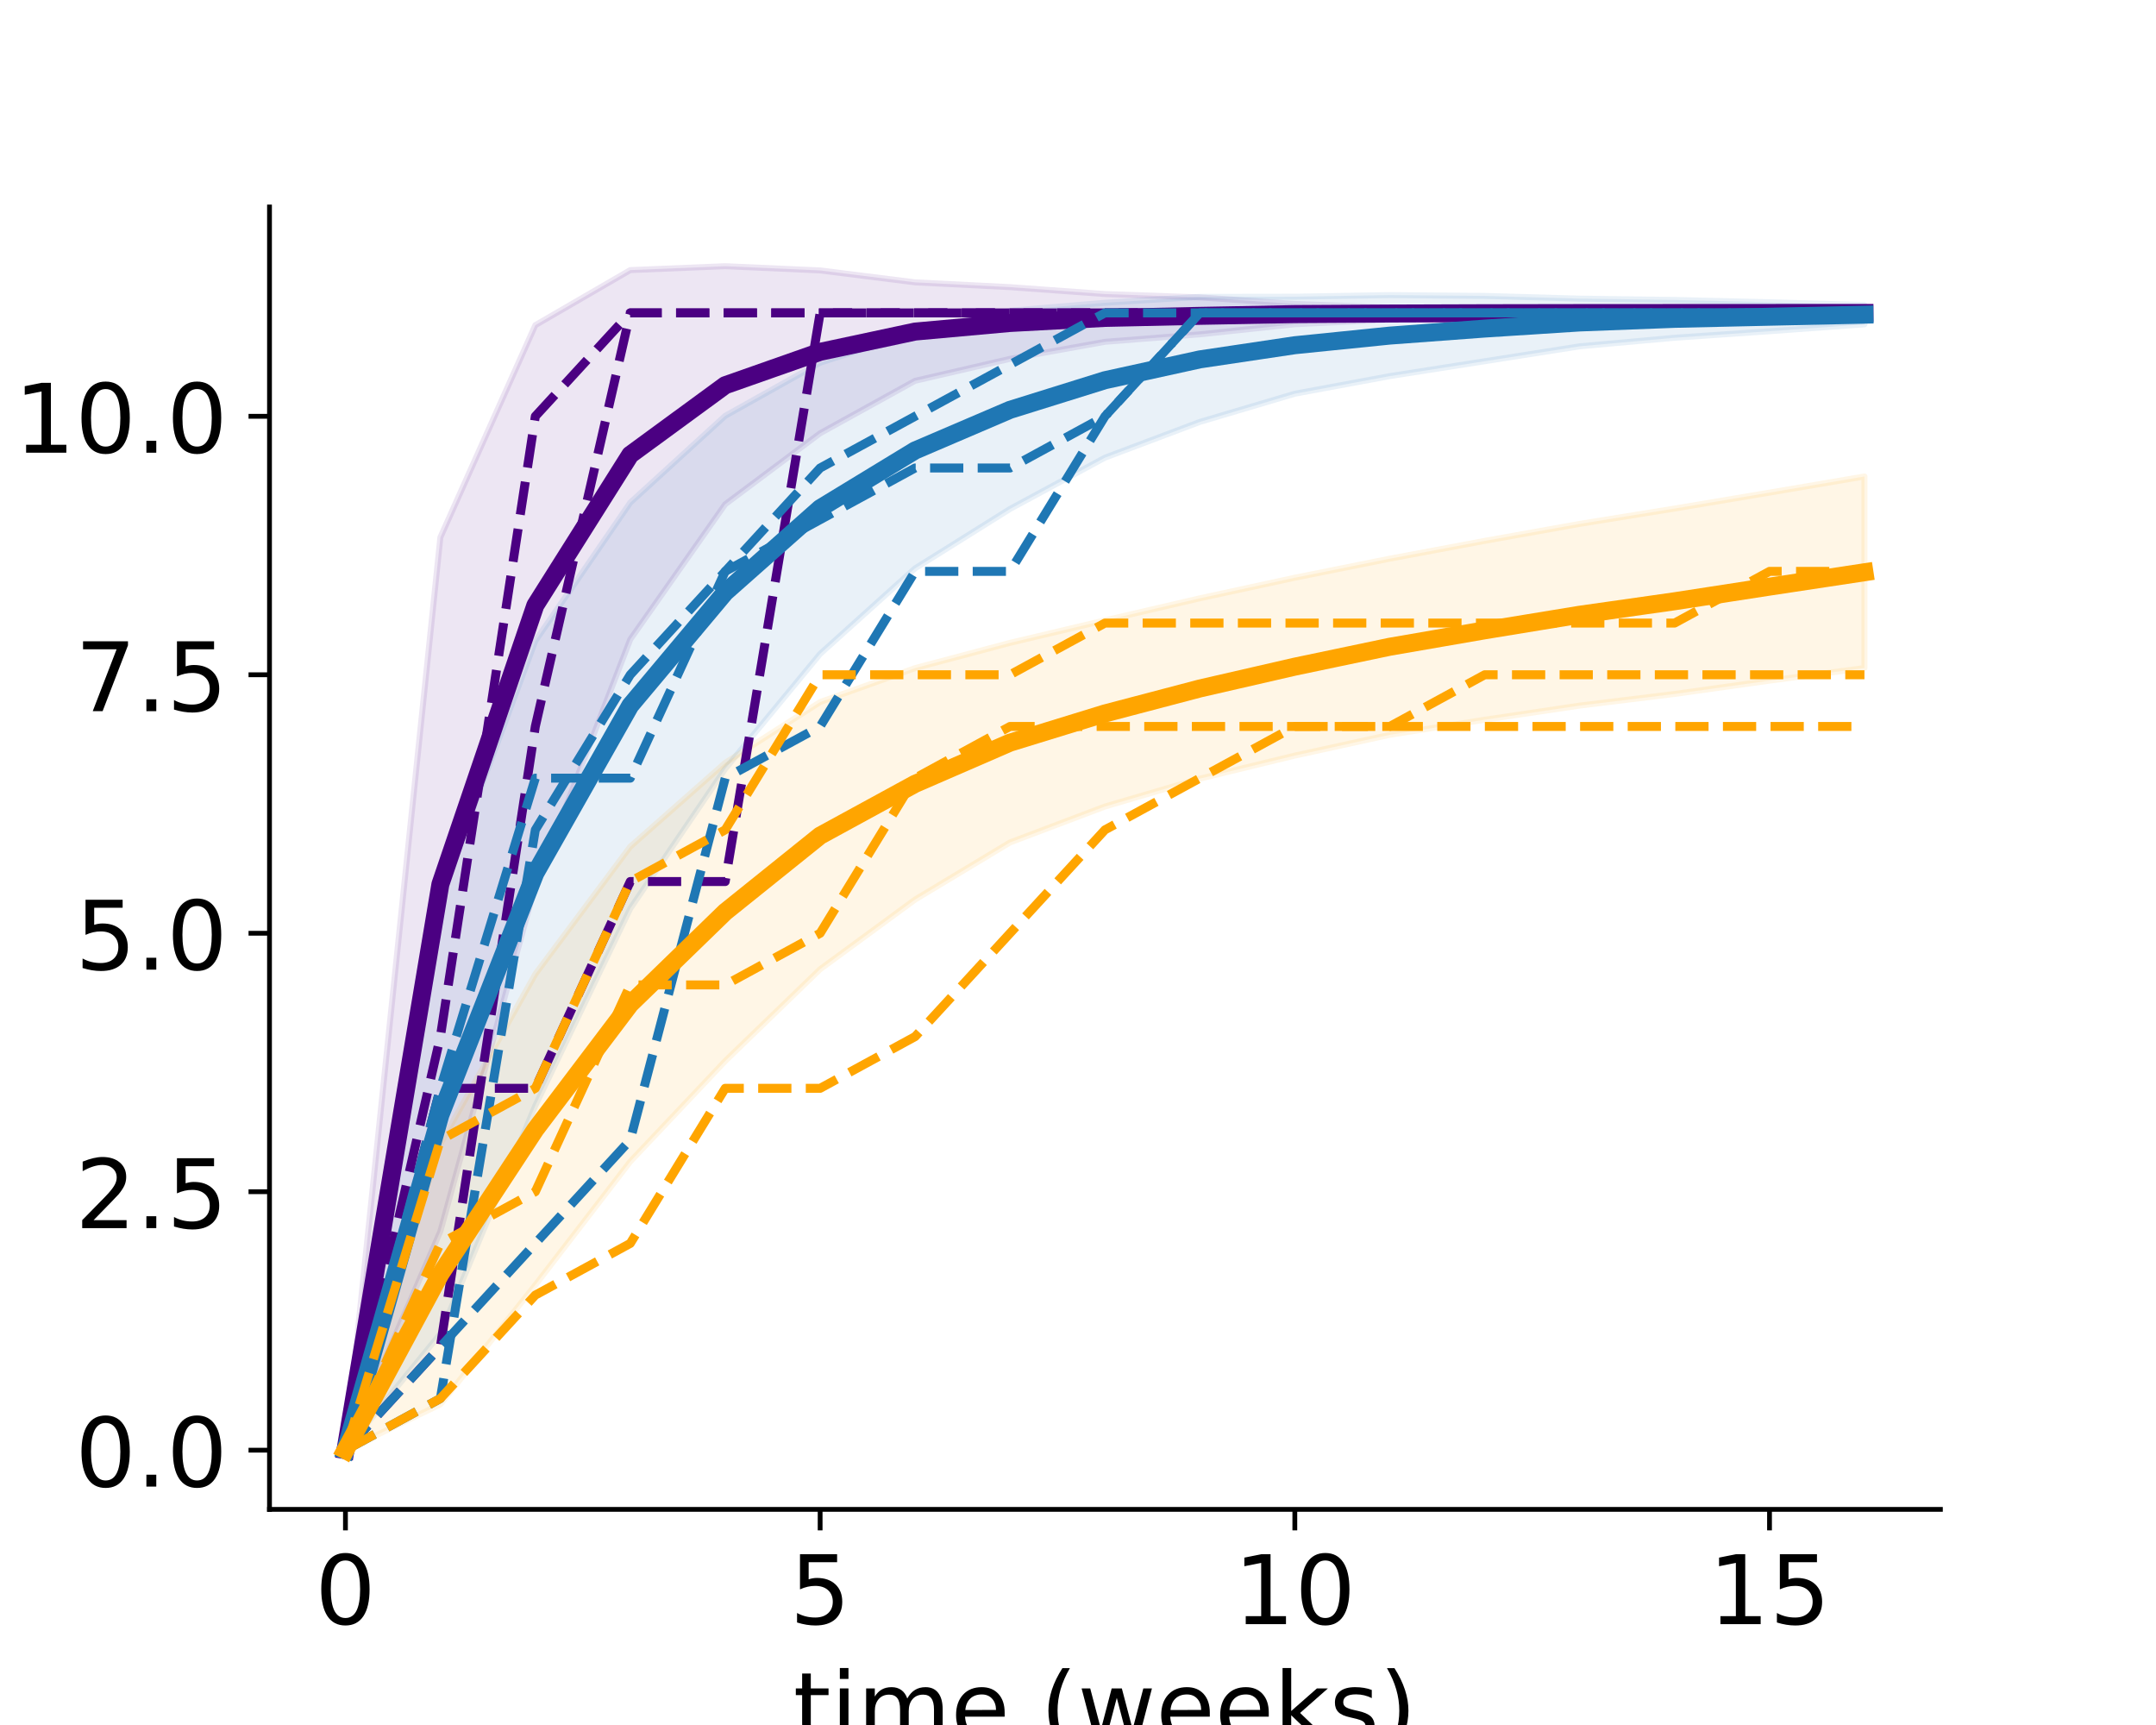
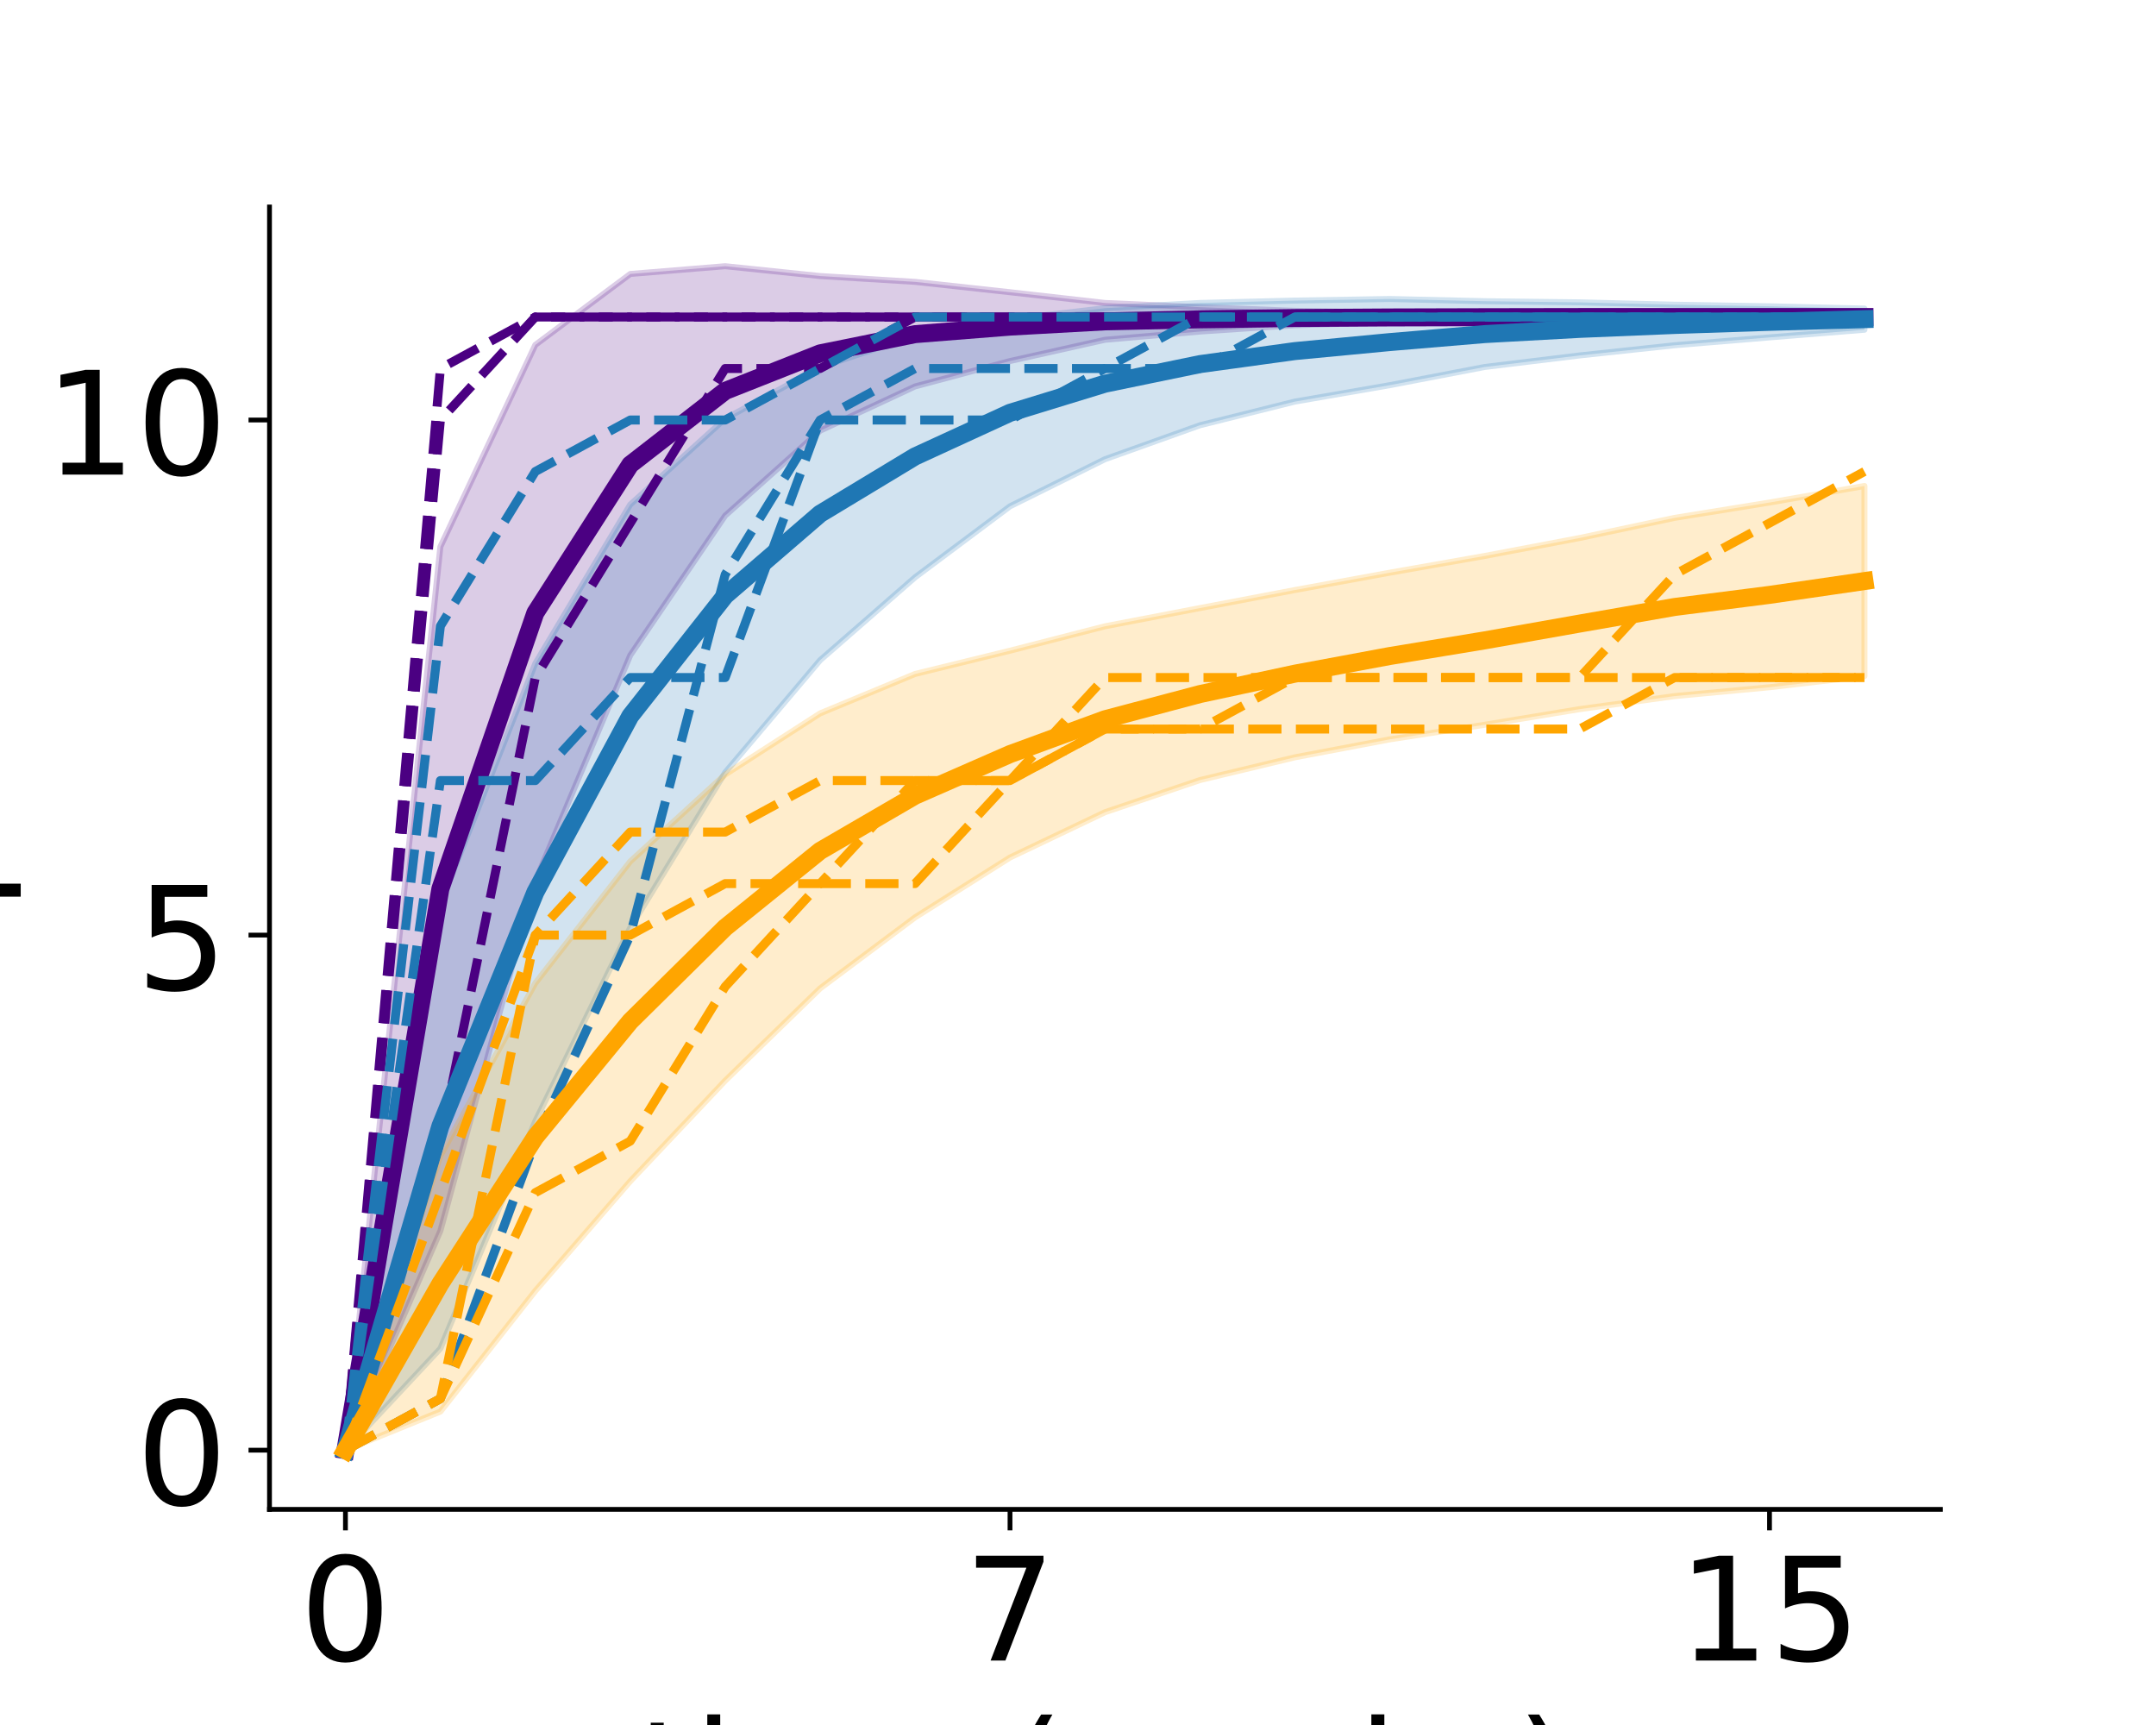
<svg xmlns="http://www.w3.org/2000/svg" xmlns:xlink="http://www.w3.org/1999/xlink" width="360pt" height="288pt" viewBox="0 0 360 288" version="1.1">
  <defs>
    <style type="text/css">*{stroke-linejoin: round; stroke-linecap: butt}</style>
  </defs>
  <g id="figure_1">
    <g id="patch_1">
      <path d="M 0 288  L 360 288  L 360 0  L 0 0  z " style="fill: #ffffff" />
    </g>
    <g id="axes_1">
      <g id="patch_2">
        <path d="M 45 252  L 324 252  L 324 34.56  L 45 34.56  z " style="fill: #ffffff" />
      </g>
      <g id="PolyCollection_1">
        <defs>
-           <path id="m2891d5fcf0" d="M 57.682 -45.884  L 57.682 -45.884  L 73.534 -82.431  L 89.386 -140.144  L 105.239 -181.245  L 121.091 -203.811  L 136.943 -215.668  L 152.795 -224.424  L 168.648 -228.089  L 184.5 -230.932  L 200.352 -232.181  L 216.205 -233.867  L 232.057 -234.639  L 247.909 -235.04  L 263.761 -235.26  L 279.614 -235.355  L 295.466 -235.477  L 311.318 -235.758  L 311.318 -235.758  L 311.318 -235.758  L 295.466 -236.022  L 279.614 -236.126  L 263.761 -236.204  L 247.909 -236.373  L 232.057 -236.67  L 216.205 -237.252  L 200.352 -238.351  L 184.5 -238.91  L 168.648 -240.061  L 152.795 -240.86  L 136.943 -242.851  L 121.091 -243.556  L 105.239 -242.906  L 89.386 -233.708  L 73.534 -198.296  L 57.682 -45.884  z " style="stroke: #4b0082; stroke-opacity: 0.1" />
+           <path id="m9c4b8fff93" d="M 57.682 -45.884  L 57.682 -45.884  L 73.534 -82.498  L 89.386 -140.908  L 105.239 -178.599  L 121.091 -201.915  L 136.943 -216.095  L 152.795 -223.484  L 168.648 -227.725  L 184.5 -231.271  L 200.352 -232.648  L 216.205 -233.7  L 232.057 -234.187  L 247.909 -234.499  L 263.761 -234.796  L 279.614 -234.796  L 295.466 -235.076  L 311.318 -235.076  L 311.318 -235.076  L 311.318 -235.076  L 295.466 -235.076  L 279.614 -235.339  L 263.761 -235.339  L 247.909 -235.585  L 232.057 -235.811  L 216.205 -236.108  L 200.352 -236.714  L 184.5 -237.419  L 168.648 -239.211  L 152.795 -240.941  L 136.943 -241.914  L 121.091 -243.556  L 105.239 -242.26  L 89.386 -230.417  L 73.534 -196.724  L 57.682 -45.884  z " style="stroke: #4b0082; stroke-opacity: 0.2" />
        </defs>
-         <g clip-path="url(#pfd700fbb44)">
-           <use xlink:href="#m2891d5fcf0" x="0" y="288" style="fill: #4b0082; fill-opacity: 0.1; stroke: #4b0082; stroke-opacity: 0.1" />
+         <g clip-path="url(#p3ec10506b5)">
+           <use xlink:href="#m9c4b8fff93" x="0" y="288" style="fill: #4b0082; fill-opacity: 0.2; stroke: #4b0082; stroke-opacity: 0.2" />
        </g>
      </g>
      <g id="PolyCollection_2">
        <defs>
-           <path id="m0c1b9739e6" d="M 57.682 -45.884  L 57.682 -45.884  L 73.534 -65.341  L 89.386 -103.411  L 105.239 -136.31  L 121.091 -159.631  L 136.943 -178.835  L 152.795 -193.107  L 168.648 -203.029  L 184.5 -211.59  L 200.352 -217.561  L 216.205 -222.266  L 232.057 -225.205  L 247.909 -227.69  L 263.761 -230.18  L 279.614 -231.609  L 295.466 -232.701  L 311.318 -233.854  L 311.318 -237.076  L 311.318 -237.076  L 295.466 -237.538  L 279.614 -237.922  L 263.761 -238.142  L 247.909 -238.596  L 232.057 -238.734  L 216.205 -238.462  L 200.352 -238.438  L 184.5 -237.452  L 168.648 -236.122  L 152.795 -232.477  L 136.943 -227.45  L 121.091 -218.571  L 105.239 -204.089  L 89.386 -180.992  L 73.534 -138.366  L 57.682 -45.884  z " style="stroke: #1f77b4; stroke-opacity: 0.1" />
+           <path id="m8f8561c07d" d="M 57.682 -45.884  L 57.682 -45.884  L 73.534 -62.858  L 89.386 -100.818  L 105.239 -133.128  L 121.091 -159.036  L 136.943 -177.781  L 152.795 -191.616  L 168.648 -203.472  L 184.5 -211.33  L 200.352 -216.997  L 216.205 -220.95  L 232.057 -223.694  L 247.909 -226.73  L 263.761 -228.657  L 279.614 -230.358  L 295.466 -231.671  L 311.318 -232.948  L 311.318 -236.482  L 311.318 -236.482  L 295.466 -236.864  L 279.614 -237.129  L 263.761 -237.522  L 247.909 -237.713  L 232.057 -238.082  L 216.205 -237.817  L 200.352 -237.418  L 184.5 -236.549  L 168.648 -234.69  L 152.795 -231.978  L 136.943 -226.67  L 121.091 -218.102  L 105.239 -203.764  L 89.386 -177.235  L 73.534 -137.111  L 57.682 -45.884  z " style="stroke: #1f77b4; stroke-opacity: 0.2" />
        </defs>
-         <g clip-path="url(#pfd700fbb44)">
-           <use xlink:href="#m0c1b9739e6" x="0" y="288" style="fill: #1f77b4; fill-opacity: 0.1; stroke: #1f77b4; stroke-opacity: 0.1" />
+         <g clip-path="url(#p3ec10506b5)">
+           <use xlink:href="#m8f8561c07d" x="0" y="288" style="fill: #1f77b4; fill-opacity: 0.2; stroke: #1f77b4; stroke-opacity: 0.2" />
        </g>
      </g>
      <g id="PolyCollection_3">
        <defs>
-           <path id="mef45b7dbfb" d="M 57.682 -45.884  L 57.682 -45.884  L 73.534 -53.541  L 89.386 -73.457  L 105.239 -94.07  L 121.091 -110.854  L 136.943 -126.183  L 152.795 -137.811  L 168.648 -147.349  L 184.5 -153.347  L 200.352 -158.001  L 216.205 -161.849  L 232.057 -165.318  L 247.909 -167.836  L 263.761 -170.195  L 279.614 -172.139  L 295.466 -174.361  L 311.318 -176.468  L 311.318 -208.449  L 311.318 -208.449  L 295.466 -205.756  L 279.614 -203.094  L 263.761 -200.533  L 247.909 -197.696  L 232.057 -194.724  L 216.205 -191.548  L 200.352 -188.111  L 184.5 -184.429  L 168.648 -180.673  L 152.795 -176.454  L 136.943 -170.787  L 121.091 -160.638  L 105.239 -146.645  L 89.386 -125.365  L 73.534 -97.001  L 57.682 -45.884  z " style="stroke: #ffa500; stroke-opacity: 0.1" />
+           <path id="m63b02aa619" d="M 57.682 -45.884  L 57.682 -45.884  L 73.534 -52.33  L 89.386 -72.48  L 105.239 -90.793  L 121.091 -107.578  L 136.943 -122.985  L 152.795 -134.843  L 168.648 -144.836  L 184.5 -152.391  L 200.352 -157.759  L 216.205 -161.558  L 232.057 -164.561  L 247.909 -166.997  L 263.761 -169.605  L 279.614 -171.782  L 295.466 -173.261  L 311.318 -175.108  L 311.318 -206.863  L 311.318 -206.863  L 295.466 -204.1  L 279.614 -201.538  L 263.761 -198.177  L 247.909 -195.178  L 232.057 -192.386  L 216.205 -189.489  L 200.352 -186.477  L 184.5 -183.435  L 168.648 -179.363  L 152.795 -175.476  L 136.943 -168.897  L 121.091 -158.694  L 105.239 -144.176  L 89.386 -123.859  L 73.534 -95.025  L 57.682 -45.884  z " style="stroke: #ffa500; stroke-opacity: 0.2" />
        </defs>
-         <g clip-path="url(#pfd700fbb44)">
-           <use xlink:href="#mef45b7dbfb" x="0" y="288" style="fill: #ffa500; fill-opacity: 0.1; stroke: #ffa500; stroke-opacity: 0.1" />
+         <g clip-path="url(#p3ec10506b5)">
+           <use xlink:href="#m63b02aa619" x="0" y="288" style="fill: #ffa500; fill-opacity: 0.2; stroke: #ffa500; stroke-opacity: 0.2" />
        </g>
      </g>
      <g id="matplotlib.axis_1">
        <g id="xtick_1">
          <g id="line2d_1">
            <defs>
-               <path id="m703c827e47" d="M 0 0  L 0 3.5  " style="stroke: #000000; stroke-width: 0.8" />
-             </defs>
-             <g>
-               <use xlink:href="#m703c827e47" x="57.682" y="252" style="stroke: #000000; stroke-width: 0.8" />
+               <path id="ma585032028" d="M 0 0  L 0 3.5  " style="stroke: #000000; stroke-width: 0.8" />
+             </defs>
+             <g>
+               <use xlink:href="#ma585032028" x="57.682" y="252" style="stroke: #000000; stroke-width: 0.8" />
            </g>
          </g>
          <g id="text_1">
-             <g transform="translate(52.59182 271.1575) scale(0.16 -0.16)">
+             <g transform="translate(50.04682 277.2362) scale(0.24 -0.24)">
              <defs>
                <path id="DejaVuSans-30" d="M 2034 4250  Q 1547 4250 1301 3770  Q 1056 3291 1056 2328  Q 1056 1369 1301 889  Q 1547 409 2034 409  Q 2525 409 2770 889  Q 3016 1369 3016 2328  Q 3016 3291 2770 3770  Q 2525 4250 2034 4250  z M 2034 4750  Q 2819 4750 3233 4129  Q 3647 3509 3647 2328  Q 3647 1150 3233 529  Q 2819 -91 2034 -91  Q 1250 -91 836 529  Q 422 1150 422 2328  Q 422 3509 836 4129  Q 1250 4750 2034 4750  z " transform="scale(0.015625)" />
              </defs>
              <use xlink:href="#DejaVuSans-30" />
            </g>
          </g>
        </g>
        <g id="xtick_2">
          <g id="line2d_2">
            <g>
-               <use xlink:href="#m703c827e47" x="136.943" y="252" style="stroke: #000000; stroke-width: 0.8" />
+               <use xlink:href="#ma585032028" x="168.648" y="252" style="stroke: #000000; stroke-width: 0.8" />
            </g>
          </g>
          <g id="text_2">
-             <g transform="translate(131.8532 271.1575) scale(0.16 -0.16)">
+             <g transform="translate(161.0127 277.2362) scale(0.24 -0.24)">
              <defs>
+                 <path id="DejaVuSans-37" d="M 525 4666  L 3525 4666  L 3525 4397  L 1831 0  L 1172 0  L 2766 4134  L 525 4134  L 525 4666  z " transform="scale(0.015625)" />
+               </defs>
+               <use xlink:href="#DejaVuSans-37" />
+             </g>
+           </g>
+         </g>
+         <g id="xtick_3">
+           <g id="line2d_3">
+             <g>
+               <use xlink:href="#ma585032028" x="295.466" y="252" style="stroke: #000000; stroke-width: 0.8" />
+             </g>
+           </g>
+           <g id="text_3">
+             <g transform="translate(280.1959 277.2362) scale(0.24 -0.24)">
+               <defs>
+                 <path id="DejaVuSans-31" d="M 794 531  L 1825 531  L 1825 4091  L 703 3866  L 703 4441  L 1819 4666  L 2450 4666  L 2450 531  L 3481 531  L 3481 0  L 794 0  L 794 531  z " transform="scale(0.015625)" />
                <path id="DejaVuSans-35" d="M 691 4666  L 3169 4666  L 3169 4134  L 1269 4134  L 1269 2991  Q 1406 3038 1543 3061  Q 1681 3084 1819 3084  Q 2600 3084 3056 2656  Q 3513 2228 3513 1497  Q 3513 744 3044 326  Q 2575 -91 1722 -91  Q 1428 -91 1123 -41  Q 819 9 494 109  L 494 744  Q 775 591 1075 516  Q 1375 441 1709 441  Q 2250 441 2565 725  Q 2881 1009 2881 1497  Q 2881 1984 2565 2268  Q 2250 2553 1709 2553  Q 1456 2553 1204 2497  Q 953 2441 691 2322  L 691 4666  z " transform="scale(0.015625)" />
              </defs>
-               <use xlink:href="#DejaVuSans-35" />
-             </g>
-           </g>
-         </g>
-         <g id="xtick_3">
-           <g id="line2d_3">
-             <g>
-               <use xlink:href="#m703c827e47" x="216.205" y="252" style="stroke: #000000; stroke-width: 0.8" />
-             </g>
-           </g>
-           <g id="text_3">
-             <g transform="translate(206.0245 271.1575) scale(0.16 -0.16)">
-               <defs>
-                 <path id="DejaVuSans-31" d="M 794 531  L 1825 531  L 1825 4091  L 703 3866  L 703 4441  L 1819 4666  L 2450 4666  L 2450 531  L 3481 531  L 3481 0  L 794 0  L 794 531  z " transform="scale(0.015625)" />
-               </defs>
-               <use xlink:href="#DejaVuSans-31" />
-               <use xlink:href="#DejaVuSans-30" x="63.623" />
-             </g>
-           </g>
-         </g>
-         <g id="xtick_4">
-           <g id="line2d_4">
-             <g>
-               <use xlink:href="#m703c827e47" x="295.466" y="252" style="stroke: #000000; stroke-width: 0.8" />
-             </g>
-           </g>
-           <g id="text_4">
-             <g transform="translate(285.2859 271.1575) scale(0.16 -0.16)">
              <use xlink:href="#DejaVuSans-31" />
              <use xlink:href="#DejaVuSans-35" x="63.623" />
            </g>
          </g>
        </g>
-         <g id="text_5">
-           <g transform="translate(132.4538 290.6425) scale(0.16 -0.16)">
+         <g id="text_4">
+           <g transform="translate(106.4306 304.4638) scale(0.24 -0.24)">
            <defs>
              <path id="DejaVuSans-74" d="M 1172 4494  L 1172 3500  L 2356 3500  L 2356 3053  L 1172 3053  L 1172 1153  Q 1172 725 1289 603  Q 1406 481 1766 481  L 2356 481  L 2356 0  L 1766 0  Q 1100 0 847 248  Q 594 497 594 1153  L 594 3053  L 172 3053  L 172 3500  L 594 3500  L 594 4494  L 1172 4494  z " transform="scale(0.015625)" />
              <path id="DejaVuSans-69" d="M 603 3500  L 1178 3500  L 1178 0  L 603 0  L 603 3500  z M 603 4863  L 1178 4863  L 1178 4134  L 603 4134  L 603 4863  z " transform="scale(0.015625)" />
              <path id="DejaVuSans-6d" d="M 3328 2828  Q 3544 3216 3844 3400  Q 4144 3584 4550 3584  Q 5097 3584 5394 3201  Q 5691 2819 5691 2113  L 5691 0  L 5113 0  L 5113 2094  Q 5113 2597 4934 2840  Q 4756 3084 4391 3084  Q 3944 3084 3684 2787  Q 3425 2491 3425 1978  L 3425 0  L 2847 0  L 2847 2094  Q 2847 2600 2669 2842  Q 2491 3084 2119 3084  Q 1678 3084 1418 2786  Q 1159 2488 1159 1978  L 1159 0  L 581 0  L 581 3500  L 1159 3500  L 1159 2956  Q 1356 3278 1631 3431  Q 1906 3584 2284 3584  Q 2666 3584 2933 3390  Q 3200 3197 3328 2828  z " transform="scale(0.015625)" />
              <path id="DejaVuSans-65" d="M 3597 1894  L 3597 1613  L 953 1613  Q 991 1019 1311 708  Q 1631 397 2203 397  Q 2534 397 2845 478  Q 3156 559 3463 722  L 3463 178  Q 3153 47 2828 -22  Q 2503 -91 2169 -91  Q 1331 -91 842 396  Q 353 884 353 1716  Q 353 2575 817 3079  Q 1281 3584 2069 3584  Q 2775 3584 3186 3129  Q 3597 2675 3597 1894  z M 3022 2063  Q 3016 2534 2758 2815  Q 2500 3097 2075 3097  Q 1594 3097 1305 2825  Q 1016 2553 972 2059  L 3022 2063  z " transform="scale(0.015625)" />
              <path id="DejaVuSans-20" transform="scale(0.015625)" />
              <path id="DejaVuSans-28" d="M 1984 4856  Q 1566 4138 1362 3434  Q 1159 2731 1159 2009  Q 1159 1288 1364 580  Q 1569 -128 1984 -844  L 1484 -844  Q 1016 -109 783 600  Q 550 1309 550 2009  Q 550 2706 781 3412  Q 1013 4119 1484 4856  L 1984 4856  z " transform="scale(0.015625)" />
              <path id="DejaVuSans-77" d="M 269 3500  L 844 3500  L 1563 769  L 2278 3500  L 2956 3500  L 3675 769  L 4391 3500  L 4966 3500  L 4050 0  L 3372 0  L 2619 2869  L 1863 0  L 1184 0  L 269 3500  z " transform="scale(0.015625)" />
              <path id="DejaVuSans-6b" d="M 581 4863  L 1159 4863  L 1159 1991  L 2875 3500  L 3609 3500  L 1753 1863  L 3688 0  L 2938 0  L 1159 1709  L 1159 0  L 581 0  L 581 4863  z " transform="scale(0.015625)" />
              <path id="DejaVuSans-73" d="M 2834 3397  L 2834 2853  Q 2591 2978 2328 3040  Q 2066 3103 1784 3103  Q 1356 3103 1142 2972  Q 928 2841 928 2578  Q 928 2378 1081 2264  Q 1234 2150 1697 2047  L 1894 2003  Q 2506 1872 2764 1633  Q 3022 1394 3022 966  Q 3022 478 2636 193  Q 2250 -91 1575 -91  Q 1294 -91 989 -36  Q 684 19 347 128  L 347 722  Q 666 556 975 473  Q 1284 391 1588 391  Q 1994 391 2212 530  Q 2431 669 2431 922  Q 2431 1156 2273 1281  Q 2116 1406 1581 1522  L 1381 1569  Q 847 1681 609 1914  Q 372 2147 372 2553  Q 372 3047 722 3315  Q 1072 3584 1716 3584  Q 2034 3584 2315 3537  Q 2597 3491 2834 3397  z " transform="scale(0.015625)" />
              <path id="DejaVuSans-29" d="M 513 4856  L 1013 4856  Q 1481 4119 1714 3412  Q 1947 2706 1947 2009  Q 1947 1309 1714 600  Q 1481 -109 1013 -844  L 513 -844  Q 928 -128 1133 580  Q 1338 1288 1338 2009  Q 1338 2731 1133 3434  Q 928 4138 513 4856  z " transform="scale(0.015625)" />
            </defs>
            <use xlink:href="#DejaVuSans-74" />
            <use xlink:href="#DejaVuSans-69" x="39.209" />
            <use xlink:href="#DejaVuSans-6d" x="66.992" />
            <use xlink:href="#DejaVuSans-65" x="164.404" />
            <use xlink:href="#DejaVuSans-20" x="225.928" />
            <use xlink:href="#DejaVuSans-28" x="257.715" />
            <use xlink:href="#DejaVuSans-77" x="296.729" />
            <use xlink:href="#DejaVuSans-65" x="378.516" />
            <use xlink:href="#DejaVuSans-65" x="440.039" />
            <use xlink:href="#DejaVuSans-6b" x="501.562" />
            <use xlink:href="#DejaVuSans-73" x="559.473" />
            <use xlink:href="#DejaVuSans-29" x="611.572" />
          </g>
        </g>
      </g>
      <g id="matplotlib.axis_2">
        <g id="ytick_1">
+           <g id="line2d_4">
+             <defs>
+               <path id="m791fc112ba" d="M 0 0  L -3.5 0  " style="stroke: #000000; stroke-width: 0.8" />
+             </defs>
+             <g>
+               <use xlink:href="#m791fc112ba" x="45" y="242.116" style="stroke: #000000; stroke-width: 0.8" />
+             </g>
+           </g>
+           <g id="text_5">
+             <g transform="translate(22.73 251.2345) scale(0.24 -0.24)">
+               <use xlink:href="#DejaVuSans-30" />
+             </g>
+           </g>
+         </g>
+         <g id="ytick_2">
          <g id="line2d_5">
-             <defs>
-               <path id="mee7659224d" d="M 0 0  L -3.5 0  " style="stroke: #000000; stroke-width: 0.8" />
-             </defs>
-             <g>
-               <use xlink:href="#mee7659224d" x="45" y="242.116" style="stroke: #000000; stroke-width: 0.8" />
+             <g>
+               <use xlink:href="#m791fc112ba" x="45" y="156.12" style="stroke: #000000; stroke-width: 0.8" />
            </g>
          </g>
          <g id="text_6">
-             <g transform="translate(12.555 248.1951) scale(0.16 -0.16)">
-               <defs>
-                 <path id="DejaVuSans-2e" d="M 684 794  L 1344 794  L 1344 0  L 684 0  L 684 794  z " transform="scale(0.015625)" />
-               </defs>
-               <use xlink:href="#DejaVuSans-30" />
-               <use xlink:href="#DejaVuSans-2e" x="63.623" />
-               <use xlink:href="#DejaVuSans-30" x="95.41" />
-             </g>
-           </g>
-         </g>
-         <g id="ytick_2">
+             <g transform="translate(22.73 165.2379) scale(0.24 -0.24)">
+               <use xlink:href="#DejaVuSans-35" />
+             </g>
+           </g>
+         </g>
+         <g id="ytick_3">
          <g id="line2d_6">
            <g>
-               <use xlink:href="#mee7659224d" x="45" y="198.963" style="stroke: #000000; stroke-width: 0.8" />
+               <use xlink:href="#m791fc112ba" x="45" y="70.123" style="stroke: #000000; stroke-width: 0.8" />
            </g>
          </g>
          <g id="text_7">
-             <g transform="translate(12.555 205.0418) scale(0.16 -0.16)">
-               <defs>
-                 <path id="DejaVuSans-32" d="M 1228 531  L 3431 531  L 3431 0  L 469 0  L 469 531  Q 828 903 1448 1529  Q 2069 2156 2228 2338  Q 2531 2678 2651 2914  Q 2772 3150 2772 3378  Q 2772 3750 2511 3984  Q 2250 4219 1831 4219  Q 1534 4219 1204 4116  Q 875 4013 500 3803  L 500 4441  Q 881 4594 1212 4672  Q 1544 4750 1819 4750  Q 2544 4750 2975 4387  Q 3406 4025 3406 3419  Q 3406 3131 3298 2873  Q 3191 2616 2906 2266  Q 2828 2175 2409 1742  Q 1991 1309 1228 531  z " transform="scale(0.015625)" />
-               </defs>
-               <use xlink:href="#DejaVuSans-32" />
-               <use xlink:href="#DejaVuSans-2e" x="63.623" />
-               <use xlink:href="#DejaVuSans-35" x="95.41" />
-             </g>
-           </g>
-         </g>
-         <g id="ytick_3">
-           <g id="line2d_7">
-             <g>
-               <use xlink:href="#mee7659224d" x="45" y="155.81" style="stroke: #000000; stroke-width: 0.8" />
-             </g>
-           </g>
-           <g id="text_8">
-             <g transform="translate(12.555 161.8886) scale(0.16 -0.16)">
-               <use xlink:href="#DejaVuSans-35" />
-               <use xlink:href="#DejaVuSans-2e" x="63.623" />
-               <use xlink:href="#DejaVuSans-30" x="95.41" />
-             </g>
-           </g>
-         </g>
-         <g id="ytick_4">
-           <g id="line2d_8">
-             <g>
-               <use xlink:href="#mee7659224d" x="45" y="112.657" style="stroke: #000000; stroke-width: 0.8" />
-             </g>
-           </g>
-           <g id="text_9">
-             <g transform="translate(12.555 118.7353) scale(0.16 -0.16)">
-               <defs>
-                 <path id="DejaVuSans-37" d="M 525 4666  L 3525 4666  L 3525 4397  L 1831 0  L 1172 0  L 2766 4134  L 525 4134  L 525 4666  z " transform="scale(0.015625)" />
-               </defs>
-               <use xlink:href="#DejaVuSans-37" />
-               <use xlink:href="#DejaVuSans-2e" x="63.623" />
-               <use xlink:href="#DejaVuSans-35" x="95.41" />
-             </g>
-           </g>
-         </g>
-         <g id="ytick_5">
-           <g id="line2d_9">
-             <g>
-               <use xlink:href="#mee7659224d" x="45" y="69.503" style="stroke: #000000; stroke-width: 0.8" />
-             </g>
-           </g>
-           <g id="text_10">
-             <g transform="translate(2.375 75.58204) scale(0.16 -0.16)">
+             <g transform="translate(7.46 79.24129) scale(0.24 -0.24)">
              <use xlink:href="#DejaVuSans-31" />
              <use xlink:href="#DejaVuSans-30" x="63.623" />
-               <use xlink:href="#DejaVuSans-2e" x="127.246" />
-               <use xlink:href="#DejaVuSans-30" x="159.033" />
-             </g>
-           </g>
-         </g>
-         <g id="text_11">
-           <g transform="translate(-4.9525 247.905) rotate(-90) scale(0.16 -0.16)">
+             </g>
+           </g>
+         </g>
+         <g id="text_8">
+           <g transform="translate(-28.406 236.5462) rotate(-90) scale(0.24 -0.24)">
            <defs>
              <path id="DejaVuSans-72" d="M 2631 2963  Q 2534 3019 2420 3045  Q 2306 3072 2169 3072  Q 1681 3072 1420 2755  Q 1159 2438 1159 1844  L 1159 0  L 581 0  L 581 3500  L 1159 3500  L 1159 2956  Q 1341 3275 1631 3429  Q 1922 3584 2338 3584  Q 2397 3584 2469 3576  Q 2541 3569 2628 3553  L 2631 2963  z " transform="scale(0.015625)" />
              <path id="DejaVuSans-61" d="M 2194 1759  Q 1497 1759 1228 1600  Q 959 1441 959 1056  Q 959 750 1161 570  Q 1363 391 1709 391  Q 2188 391 2477 730  Q 2766 1069 2766 1631  L 2766 1759  L 2194 1759  z M 3341 1997  L 3341 0  L 2766 0  L 2766 531  Q 2569 213 2275 61  Q 1981 -91 1556 -91  Q 1019 -91 701 211  Q 384 513 384 1019  Q 384 1609 779 1909  Q 1175 2209 1959 2209  L 2766 2209  L 2766 2266  Q 2766 2663 2505 2880  Q 2244 3097 1772 3097  Q 1472 3097 1187 3025  Q 903 2953 641 2809  L 641 3341  Q 956 3463 1253 3523  Q 1550 3584 1831 3584  Q 2591 3584 2966 3190  Q 3341 2797 3341 1997  z " transform="scale(0.015625)" />
              <path id="DejaVuSans-63" d="M 3122 3366  L 3122 2828  Q 2878 2963 2633 3030  Q 2388 3097 2138 3097  Q 1578 3097 1268 2742  Q 959 2388 959 1747  Q 959 1106 1268 751  Q 1578 397 2138 397  Q 2388 397 2633 464  Q 2878 531 3122 666  L 3122 134  Q 2881 22 2623 -34  Q 2366 -91 2075 -91  Q 1284 -91 818 406  Q 353 903 353 1747  Q 353 2603 823 3093  Q 1294 3584 2113 3584  Q 2378 3584 2631 3529  Q 2884 3475 3122 3366  z " transform="scale(0.015625)" />
              <path id="DejaVuSans-68" d="M 3513 2113  L 3513 0  L 2938 0  L 2938 2094  Q 2938 2591 2744 2837  Q 2550 3084 2163 3084  Q 1697 3084 1428 2787  Q 1159 2491 1159 1978  L 1159 0  L 581 0  L 581 4863  L 1159 4863  L 1159 2956  Q 1366 3272 1645 3428  Q 1925 3584 2291 3584  Q 2894 3584 3203 3211  Q 3513 2838 3513 2113  z " transform="scale(0.015625)" />
              <path id="DejaVuSans-6f" d="M 1959 3097  Q 1497 3097 1228 2736  Q 959 2375 959 1747  Q 959 1119 1226 758  Q 1494 397 1959 397  Q 2419 397 2687 759  Q 2956 1122 2956 1747  Q 2956 2369 2687 2733  Q 2419 3097 1959 3097  z M 1959 3584  Q 2709 3584 3137 3096  Q 3566 2609 3566 1747  Q 3566 888 3137 398  Q 2709 -91 1959 -91  Q 1206 -91 779 398  Q 353 888 353 1747  Q 353 2609 779 3096  Q 1206 3584 1959 3584  z " transform="scale(0.015625)" />
              <path id="DejaVuSans-75" d="M 544 1381  L 544 3500  L 1119 3500  L 1119 1403  Q 1119 906 1312 657  Q 1506 409 1894 409  Q 2359 409 2629 706  Q 2900 1003 2900 1516  L 2900 3500  L 3475 3500  L 3475 0  L 2900 0  L 2900 538  Q 2691 219 2414 64  Q 2138 -91 1772 -91  Q 1169 -91 856 284  Q 544 659 544 1381  z M 1991 3584  L 1991 3584  z " transform="scale(0.015625)" />
-               <path id="DejaVuSans-70" d="M 1159 525  L 1159 -1331  L 581 -1331  L 581 3500  L 1159 3500  L 1159 2969  Q 1341 3281 1617 3432  Q 1894 3584 2278 3584  Q 2916 3584 3314 3078  Q 3713 2572 3713 1747  Q 3713 922 3314 415  Q 2916 -91 2278 -91  Q 1894 -91 1617 61  Q 1341 213 1159 525  z M 3116 1747  Q 3116 2381 2855 2742  Q 2594 3103 2138 3103  Q 1681 3103 1420 2742  Q 1159 2381 1159 1747  Q 1159 1113 1420 752  Q 1681 391 2138 391  Q 2594 391 2855 752  Q 3116 1113 3116 1747  z " transform="scale(0.015625)" />
-               <path id="DejaVuSans-6c" d="M 603 4863  L 1178 4863  L 1178 0  L 603 0  L 603 4863  z " transform="scale(0.015625)" />
-               <path id="DejaVuSans-64" d="M 2906 2969  L 2906 4863  L 3481 4863  L 3481 0  L 2906 0  L 2906 525  Q 2725 213 2448 61  Q 2172 -91 1784 -91  Q 1150 -91 751 415  Q 353 922 353 1747  Q 353 2572 751 3078  Q 1150 3584 1784 3584  Q 2172 3584 2448 3432  Q 2725 3281 2906 2969  z M 947 1747  Q 947 1113 1208 752  Q 1469 391 1925 391  Q 2381 391 2643 752  Q 2906 1113 2906 1747  Q 2906 2381 2643 2742  Q 2381 3103 1925 3103  Q 1469 3103 1208 2742  Q 947 2381 947 1747  z " transform="scale(0.015625)" />
            </defs>
            <use xlink:href="#DejaVuSans-72" />
            <use xlink:href="#DejaVuSans-65" x="38.863" />
            <use xlink:href="#DejaVuSans-73" x="100.387" />
            <use xlink:href="#DejaVuSans-65" x="152.486" />
            <use xlink:href="#DejaVuSans-61" x="214.01" />
            <use xlink:href="#DejaVuSans-72" x="275.289" />
            <use xlink:href="#DejaVuSans-63" x="314.152" />
            <use xlink:href="#DejaVuSans-68" x="369.133" />
            <use xlink:href="#DejaVuSans-20" x="432.512" />
            <use xlink:href="#DejaVuSans-68" x="464.299" />
            <use xlink:href="#DejaVuSans-6f" x="527.678" />
            <use xlink:href="#DejaVuSans-75" x="588.859" />
            <use xlink:href="#DejaVuSans-72" x="652.238" />
            <use xlink:href="#DejaVuSans-73" x="693.352" />
            <use xlink:href="#DejaVuSans-20" x="745.451" />
-             <use xlink:href="#DejaVuSans-63" x="777.238" />
-             <use xlink:href="#DejaVuSans-6f" x="832.219" />
-             <use xlink:href="#DejaVuSans-6d" x="893.4" />
-             <use xlink:href="#DejaVuSans-70" x="990.812" />
-             <use xlink:href="#DejaVuSans-6c" x="1054.289" />
-             <use xlink:href="#DejaVuSans-65" x="1082.072" />
-             <use xlink:href="#DejaVuSans-74" x="1143.596" />
-             <use xlink:href="#DejaVuSans-65" x="1182.805" />
-             <use xlink:href="#DejaVuSans-64" x="1244.328" />
-           </g>
-         </g>
+           </g>
+           <g transform="translate(-1.53125 210.765) rotate(-90) scale(0.24 -0.24)">
+             <defs>
+               <path id="DejaVuSans-70" d="M 1159 525  L 1159 -1331  L 581 -1331  L 581 3500  L 1159 3500  L 1159 2969  Q 1341 3281 1617 3432  Q 1894 3584 2278 3584  Q 2916 3584 3314 3078  Q 3713 2572 3713 1747  Q 3713 922 3314 415  Q 2916 -91 2278 -91  Q 1894 -91 1617 61  Q 1341 213 1159 525  z M 3116 1747  Q 3116 2381 2855 2742  Q 2594 3103 2138 3103  Q 1681 3103 1420 2742  Q 1159 2381 1159 1747  Q 1159 1113 1420 752  Q 1681 391 2138 391  Q 2594 391 2855 752  Q 3116 1113 3116 1747  z " transform="scale(0.015625)" />
+               <path id="DejaVuSans-6c" d="M 603 4863  L 1178 4863  L 1178 0  L 603 0  L 603 4863  z " transform="scale(0.015625)" />
+               <path id="DejaVuSans-64" d="M 2906 2969  L 2906 4863  L 3481 4863  L 3481 0  L 2906 0  L 2906 525  Q 2725 213 2448 61  Q 2172 -91 1784 -91  Q 1150 -91 751 415  Q 353 922 353 1747  Q 353 2572 751 3078  Q 1150 3584 1784 3584  Q 2172 3584 2448 3432  Q 2725 3281 2906 2969  z M 947 1747  Q 947 1113 1208 752  Q 1469 391 1925 391  Q 2381 391 2643 752  Q 2906 1113 2906 1747  Q 2906 2381 2643 2742  Q 2381 3103 1925 3103  Q 1469 3103 1208 2742  Q 947 2381 947 1747  z " transform="scale(0.015625)" />
+             </defs>
+             <use xlink:href="#DejaVuSans-20" />
+             <use xlink:href="#DejaVuSans-63" x="31.787" />
+             <use xlink:href="#DejaVuSans-6f" x="86.768" />
+             <use xlink:href="#DejaVuSans-6d" x="147.949" />
+             <use xlink:href="#DejaVuSans-70" x="245.361" />
+             <use xlink:href="#DejaVuSans-6c" x="308.838" />
+             <use xlink:href="#DejaVuSans-65" x="336.621" />
+             <use xlink:href="#DejaVuSans-74" x="398.145" />
+             <use xlink:href="#DejaVuSans-65" x="437.354" />
+             <use xlink:href="#DejaVuSans-64" x="498.877" />
+           </g>
+         </g>
+       </g>
+       <g id="line2d_7">
+         <path d="M 57.682 242.116  L 73.534 148.389  L 89.386 102.337  L 105.239 77.57  L 121.091 65.264  L 136.943 58.995  L 152.795 55.788  L 168.648 54.532  L 184.5 53.655  L 200.352 53.319  L 216.205 53.096  L 232.057 53.001  L 247.909 52.958  L 263.761 52.932  L 279.614 52.932  L 295.466 52.924  L 311.318 52.924  " clip-path="url(#p3ec10506b5)" style="fill: none; stroke: #4b0082; stroke-width: 3; stroke-linecap: square" />
+       </g>
+       <g id="line2d_8">
+         <path d="M 57.682 242.116  L 73.534 190.518  L 89.386 113.121  L 105.239 87.322  L 121.091 61.524  L 136.943 61.524  L 152.795 52.924  L 168.648 52.924  L 184.5 52.924  L 200.352 52.924  L 216.205 52.924  L 232.057 52.924  L 247.909 52.924  L 263.761 52.924  L 279.614 52.924  L 295.466 52.924  L 311.318 52.924  " clip-path="url(#p3ec10506b5)" style="fill: none; stroke-dasharray: 5.55,2.4; stroke-dashoffset: 0; stroke: #4b0082; stroke-width: 1.5" />
+       </g>
+       <g id="line2d_9">
+         <path d="M 57.682 242.116  L 73.534 61.524  L 89.386 52.924  L 105.239 52.924  L 121.091 52.924  L 136.943 52.924  L 152.795 52.924  L 168.648 52.924  L 184.5 52.924  L 200.352 52.924  L 216.205 52.924  L 232.057 52.924  L 247.909 52.924  L 263.761 52.924  L 279.614 52.924  L 295.466 52.924  L 311.318 52.924  " clip-path="url(#p3ec10506b5)" style="fill: none; stroke-dasharray: 5.55,2.4; stroke-dashoffset: 0; stroke: #4b0082; stroke-width: 1.5" />
      </g>
      <g id="line2d_10">
-         <path d="M 57.682 242.116  L 73.534 147.637  L 89.386 101.074  L 105.239 75.924  L 121.091 64.316  L 136.943 58.741  L 152.795 55.358  L 168.648 53.925  L 184.5 53.079  L 200.352 52.734  L 216.205 52.44  L 232.057 52.346  L 247.909 52.294  L 263.761 52.268  L 279.614 52.259  L 295.466 52.251  L 311.318 52.242  " clip-path="url(#pfd700fbb44)" style="fill: none; stroke: #4b0082; stroke-width: 3; stroke-linecap: square" />
+         <path d="M 57.682 242.116  L 73.534 70.123  L 89.386 52.924  L 105.239 52.924  L 121.091 52.924  L 136.943 52.924  L 152.795 52.924  L 168.648 52.924  L 184.5 52.924  L 200.352 52.924  L 216.205 52.924  L 232.057 52.924  L 247.909 52.924  L 263.761 52.924  L 279.614 52.924  L 295.466 52.924  L 311.318 52.924  " clip-path="url(#p3ec10506b5)" style="fill: none; stroke-dasharray: 5.55,2.4; stroke-dashoffset: 0; stroke: #4b0082; stroke-width: 1.5" />
      </g>
      <g id="line2d_11">
-         <path d="M 57.682 242.116  L 73.534 181.702  L 89.386 181.702  L 105.239 147.179  L 121.091 147.179  L 136.943 52.242  L 152.795 52.242  L 168.648 52.242  L 184.5 52.242  L 200.352 52.242  L 216.205 52.242  L 232.057 52.242  L 247.909 52.242  L 263.761 52.242  L 279.614 52.242  L 295.466 52.242  L 311.318 52.242  " clip-path="url(#pfd700fbb44)" style="fill: none; stroke-dasharray: 5.55,2.4; stroke-dashoffset: 0; stroke: #4b0082; stroke-width: 1.5" />
+         <path d="M 57.682 242.116  L 73.534 188.016  L 89.386 148.973  L 105.239 119.554  L 121.091 99.431  L 136.943 85.775  L 152.795 76.203  L 168.648 68.919  L 184.5 64.06  L 200.352 60.793  L 216.205 58.617  L 232.057 57.112  L 247.909 55.779  L 263.761 54.91  L 279.614 54.257  L 295.466 53.732  L 311.318 53.285  " clip-path="url(#p3ec10506b5)" style="fill: none; stroke: #1f77b4; stroke-width: 3; stroke-linecap: square" />
      </g>
      <g id="line2d_12">
-         <path d="M 57.682 242.116  L 73.534 173.071  L 89.386 69.503  L 105.239 52.242  L 121.091 52.242  L 136.943 52.242  L 152.795 52.242  L 168.648 52.242  L 184.5 52.242  L 200.352 52.242  L 216.205 52.242  L 232.057 52.242  L 247.909 52.242  L 263.761 52.242  L 279.614 52.242  L 295.466 52.242  L 311.318 52.242  " clip-path="url(#pfd700fbb44)" style="fill: none; stroke-dasharray: 5.55,2.4; stroke-dashoffset: 0; stroke: #4b0082; stroke-width: 1.5" />
+         <path d="M 57.682 242.116  L 73.534 104.522  L 89.386 78.723  L 105.239 70.123  L 121.091 70.123  L 136.943 61.524  L 152.795 52.924  L 168.648 52.924  L 184.5 52.924  L 200.352 52.924  L 216.205 52.924  L 232.057 52.924  L 247.909 52.924  L 263.761 52.924  L 279.614 52.924  L 295.466 52.924  L 311.318 52.924  " clip-path="url(#p3ec10506b5)" style="fill: none; stroke-dasharray: 5.55,2.4; stroke-dashoffset: 0; stroke: #1f77b4; stroke-width: 1.5" />
      </g>
      <g id="line2d_13">
-         <path d="M 57.682 242.116  L 73.534 224.855  L 89.386 121.287  L 105.239 52.242  L 121.091 52.242  L 136.943 52.242  L 152.795 52.242  L 168.648 52.242  L 184.5 52.242  L 200.352 52.242  L 216.205 52.242  L 232.057 52.242  L 247.909 52.242  L 263.761 52.242  L 279.614 52.242  L 295.466 52.242  L 311.318 52.242  " clip-path="url(#pfd700fbb44)" style="fill: none; stroke-dasharray: 5.55,2.4; stroke-dashoffset: 0; stroke: #4b0082; stroke-width: 1.5" />
+         <path d="M 57.682 242.116  L 73.534 130.321  L 89.386 130.321  L 105.239 113.121  L 121.091 113.121  L 136.943 70.123  L 152.795 70.123  L 168.648 70.123  L 184.5 61.524  L 200.352 61.524  L 216.205 52.924  L 232.057 52.924  L 247.909 52.924  L 263.761 52.924  L 279.614 52.924  L 295.466 52.924  L 311.318 52.924  " clip-path="url(#p3ec10506b5)" style="fill: none; stroke-dasharray: 5.55,2.4; stroke-dashoffset: 0; stroke: #1f77b4; stroke-width: 1.5" />
      </g>
      <g id="line2d_14">
-         <path d="M 57.682 242.116  L 73.534 186.147  L 89.386 145.798  L 105.239 117.8  L 121.091 98.899  L 136.943 84.857  L 152.795 75.208  L 168.648 68.424  L 184.5 63.479  L 200.352 60.001  L 216.205 57.636  L 232.057 56.031  L 247.909 54.857  L 263.761 53.839  L 279.614 53.235  L 295.466 52.881  L 311.318 52.535  " clip-path="url(#pfd700fbb44)" style="fill: none; stroke: #1f77b4; stroke-width: 3; stroke-linecap: square" />
+         <path d="M 57.682 242.116  L 73.534 233.517  L 89.386 190.518  L 105.239 156.12  L 121.091 95.922  L 136.943 70.123  L 152.795 61.524  L 168.648 61.524  L 184.5 61.524  L 200.352 52.924  L 216.205 52.924  L 232.057 52.924  L 247.909 52.924  L 263.761 52.924  L 279.614 52.924  L 295.466 52.924  L 311.318 52.924  " clip-path="url(#p3ec10506b5)" style="fill: none; stroke-dasharray: 5.55,2.4; stroke-dashoffset: 0; stroke: #1f77b4; stroke-width: 1.5" />
      </g>
      <g id="line2d_15">
-         <path d="M 57.682 242.116  L 73.534 224.855  L 89.386 207.594  L 105.239 190.332  L 121.091 129.918  L 136.943 121.287  L 152.795 95.395  L 168.648 95.395  L 184.5 69.503  L 200.352 52.242  L 216.205 52.242  L 232.057 52.242  L 247.909 52.242  L 263.761 52.242  L 279.614 52.242  L 295.466 52.242  L 311.318 52.242  " clip-path="url(#pfd700fbb44)" style="fill: none; stroke-dasharray: 5.55,2.4; stroke-dashoffset: 0; stroke: #1f77b4; stroke-width: 1.5" />
+         <path d="M 57.682 242.116  L 73.534 214.322  L 89.386 189.83  L 105.239 170.516  L 121.091 154.864  L 136.943 142.059  L 152.795 132.84  L 168.648 125.901  L 184.5 120.087  L 200.352 115.882  L 216.205 112.476  L 232.057 109.527  L 247.909 106.913  L 263.761 104.109  L 279.614 101.34  L 295.466 99.319  L 311.318 97.014  " clip-path="url(#p3ec10506b5)" style="fill: none; stroke: #ffa500; stroke-width: 3; stroke-linecap: square" />
      </g>
      <g id="line2d_16">
-         <path d="M 57.682 242.116  L 73.534 233.486  L 89.386 138.549  L 105.239 112.657  L 121.091 95.395  L 136.943 86.765  L 152.795 78.134  L 168.648 78.134  L 184.5 69.503  L 200.352 52.242  L 216.205 52.242  L 232.057 52.242  L 247.909 52.242  L 263.761 52.242  L 279.614 52.242  L 295.466 52.242  L 311.318 52.242  " clip-path="url(#pfd700fbb44)" style="fill: none; stroke-dasharray: 5.55,2.4; stroke-dashoffset: 0; stroke: #1f77b4; stroke-width: 1.5" />
+         <path d="M 57.682 242.116  L 73.534 233.517  L 89.386 199.118  L 105.239 190.518  L 121.091 164.719  L 136.943 147.52  L 152.795 147.52  L 168.648 130.321  L 184.5 113.121  L 200.352 113.121  L 216.205 113.121  L 232.057 113.121  L 247.909 113.121  L 263.761 113.121  L 279.614 113.121  L 295.466 113.121  L 311.318 113.121  " clip-path="url(#p3ec10506b5)" style="fill: none; stroke-dasharray: 5.55,2.4; stroke-dashoffset: 0; stroke: #ffa500; stroke-width: 1.5" />
      </g>
      <g id="line2d_17">
-         <path d="M 57.682 242.116  L 73.534 181.702  L 89.386 129.918  L 105.239 129.918  L 121.091 95.395  L 136.943 78.134  L 152.795 69.503  L 168.648 60.873  L 184.5 52.242  L 200.352 52.242  L 216.205 52.242  L 232.057 52.242  L 247.909 52.242  L 263.761 52.242  L 279.614 52.242  L 295.466 52.242  L 311.318 52.242  " clip-path="url(#pfd700fbb44)" style="fill: none; stroke-dasharray: 5.55,2.4; stroke-dashoffset: 0; stroke: #1f77b4; stroke-width: 1.5" />
+         <path d="M 57.682 242.116  L 73.534 233.517  L 89.386 156.12  L 105.239 156.12  L 121.091 147.52  L 136.943 147.52  L 152.795 130.321  L 168.648 130.321  L 184.5 121.721  L 200.352 121.721  L 216.205 113.121  L 232.057 113.121  L 247.909 113.121  L 263.761 113.121  L 279.614 95.922  L 295.466 87.322  L 311.318 78.723  " clip-path="url(#p3ec10506b5)" style="fill: none; stroke-dasharray: 5.55,2.4; stroke-dashoffset: 0; stroke: #ffa500; stroke-width: 1.5" />
      </g>
      <g id="line2d_18">
-         <path d="M 57.682 242.116  L 73.534 212.729  L 89.386 188.589  L 105.239 167.642  L 121.091 152.254  L 136.943 139.515  L 152.795 130.867  L 168.648 123.989  L 184.5 119.112  L 200.352 114.944  L 216.205 111.302  L 232.057 107.979  L 247.909 105.234  L 263.761 102.636  L 279.614 100.384  L 295.466 97.941  L 311.318 95.542  " clip-path="url(#pfd700fbb44)" style="fill: none; stroke: #ffa500; stroke-width: 3; stroke-linecap: square" />
-       </g>
-       <g id="line2d_19">
-         <path d="M 57.682 242.116  L 73.534 207.594  L 89.386 198.963  L 105.239 164.44  L 121.091 164.44  L 136.943 155.81  L 152.795 129.918  L 168.648 121.287  L 184.5 121.287  L 200.352 121.287  L 216.205 121.287  L 232.057 121.287  L 247.909 112.657  L 263.761 112.657  L 279.614 112.657  L 295.466 112.657  L 311.318 112.657  " clip-path="url(#pfd700fbb44)" style="fill: none; stroke-dasharray: 5.55,2.4; stroke-dashoffset: 0; stroke: #ffa500; stroke-width: 1.5" />
-       </g>
-       <g id="line2d_20">
-         <path d="M 57.682 242.116  L 73.534 233.486  L 89.386 216.224  L 105.239 207.594  L 121.091 181.702  L 136.943 181.702  L 152.795 173.071  L 168.648 155.81  L 184.5 138.549  L 200.352 129.918  L 216.205 121.287  L 232.057 121.287  L 247.909 121.287  L 263.761 121.287  L 279.614 121.287  L 295.466 121.287  L 311.318 121.287  " clip-path="url(#pfd700fbb44)" style="fill: none; stroke-dasharray: 5.55,2.4; stroke-dashoffset: 0; stroke: #ffa500; stroke-width: 1.5" />
-       </g>
-       <g id="line2d_21">
-         <path d="M 57.682 242.116  L 73.534 190.332  L 89.386 181.702  L 105.239 147.179  L 121.091 138.549  L 136.943 112.657  L 152.795 112.657  L 168.648 112.657  L 184.5 104.026  L 200.352 104.026  L 216.205 104.026  L 232.057 104.026  L 247.909 104.026  L 263.761 104.026  L 279.614 104.026  L 295.466 95.395  L 311.318 95.395  " clip-path="url(#pfd700fbb44)" style="fill: none; stroke-dasharray: 5.55,2.4; stroke-dashoffset: 0; stroke: #ffa500; stroke-width: 1.5" />
+         <path d="M 57.682 242.116  L 73.534 199.118  L 89.386 156.12  L 105.239 138.92  L 121.091 138.92  L 136.943 130.321  L 152.795 130.321  L 168.648 130.321  L 184.5 121.721  L 200.352 121.721  L 216.205 121.721  L 232.057 121.721  L 247.909 121.721  L 263.761 121.721  L 279.614 113.121  L 295.466 113.121  L 311.318 113.121  " clip-path="url(#p3ec10506b5)" style="fill: none; stroke-dasharray: 5.55,2.4; stroke-dashoffset: 0; stroke: #ffa500; stroke-width: 1.5" />
      </g>
      <g id="patch_3">
        <path d="M 45 252  L 45 34.56  " style="fill: none; stroke: #000000; stroke-width: 0.8; stroke-linejoin: miter; stroke-linecap: square" />
      </g>
      <g id="patch_4">
        <path d="M 45 252  L 324 252  " style="fill: none; stroke: #000000; stroke-width: 0.8; stroke-linejoin: miter; stroke-linecap: square" />
      </g>
    </g>
  </g>
  <defs>
-     <clipPath id="pfd700fbb44">
+     <clipPath id="p3ec10506b5">
      <rect x="45" y="34.56" width="279" height="217.44" />
    </clipPath>
  </defs>
</svg>
